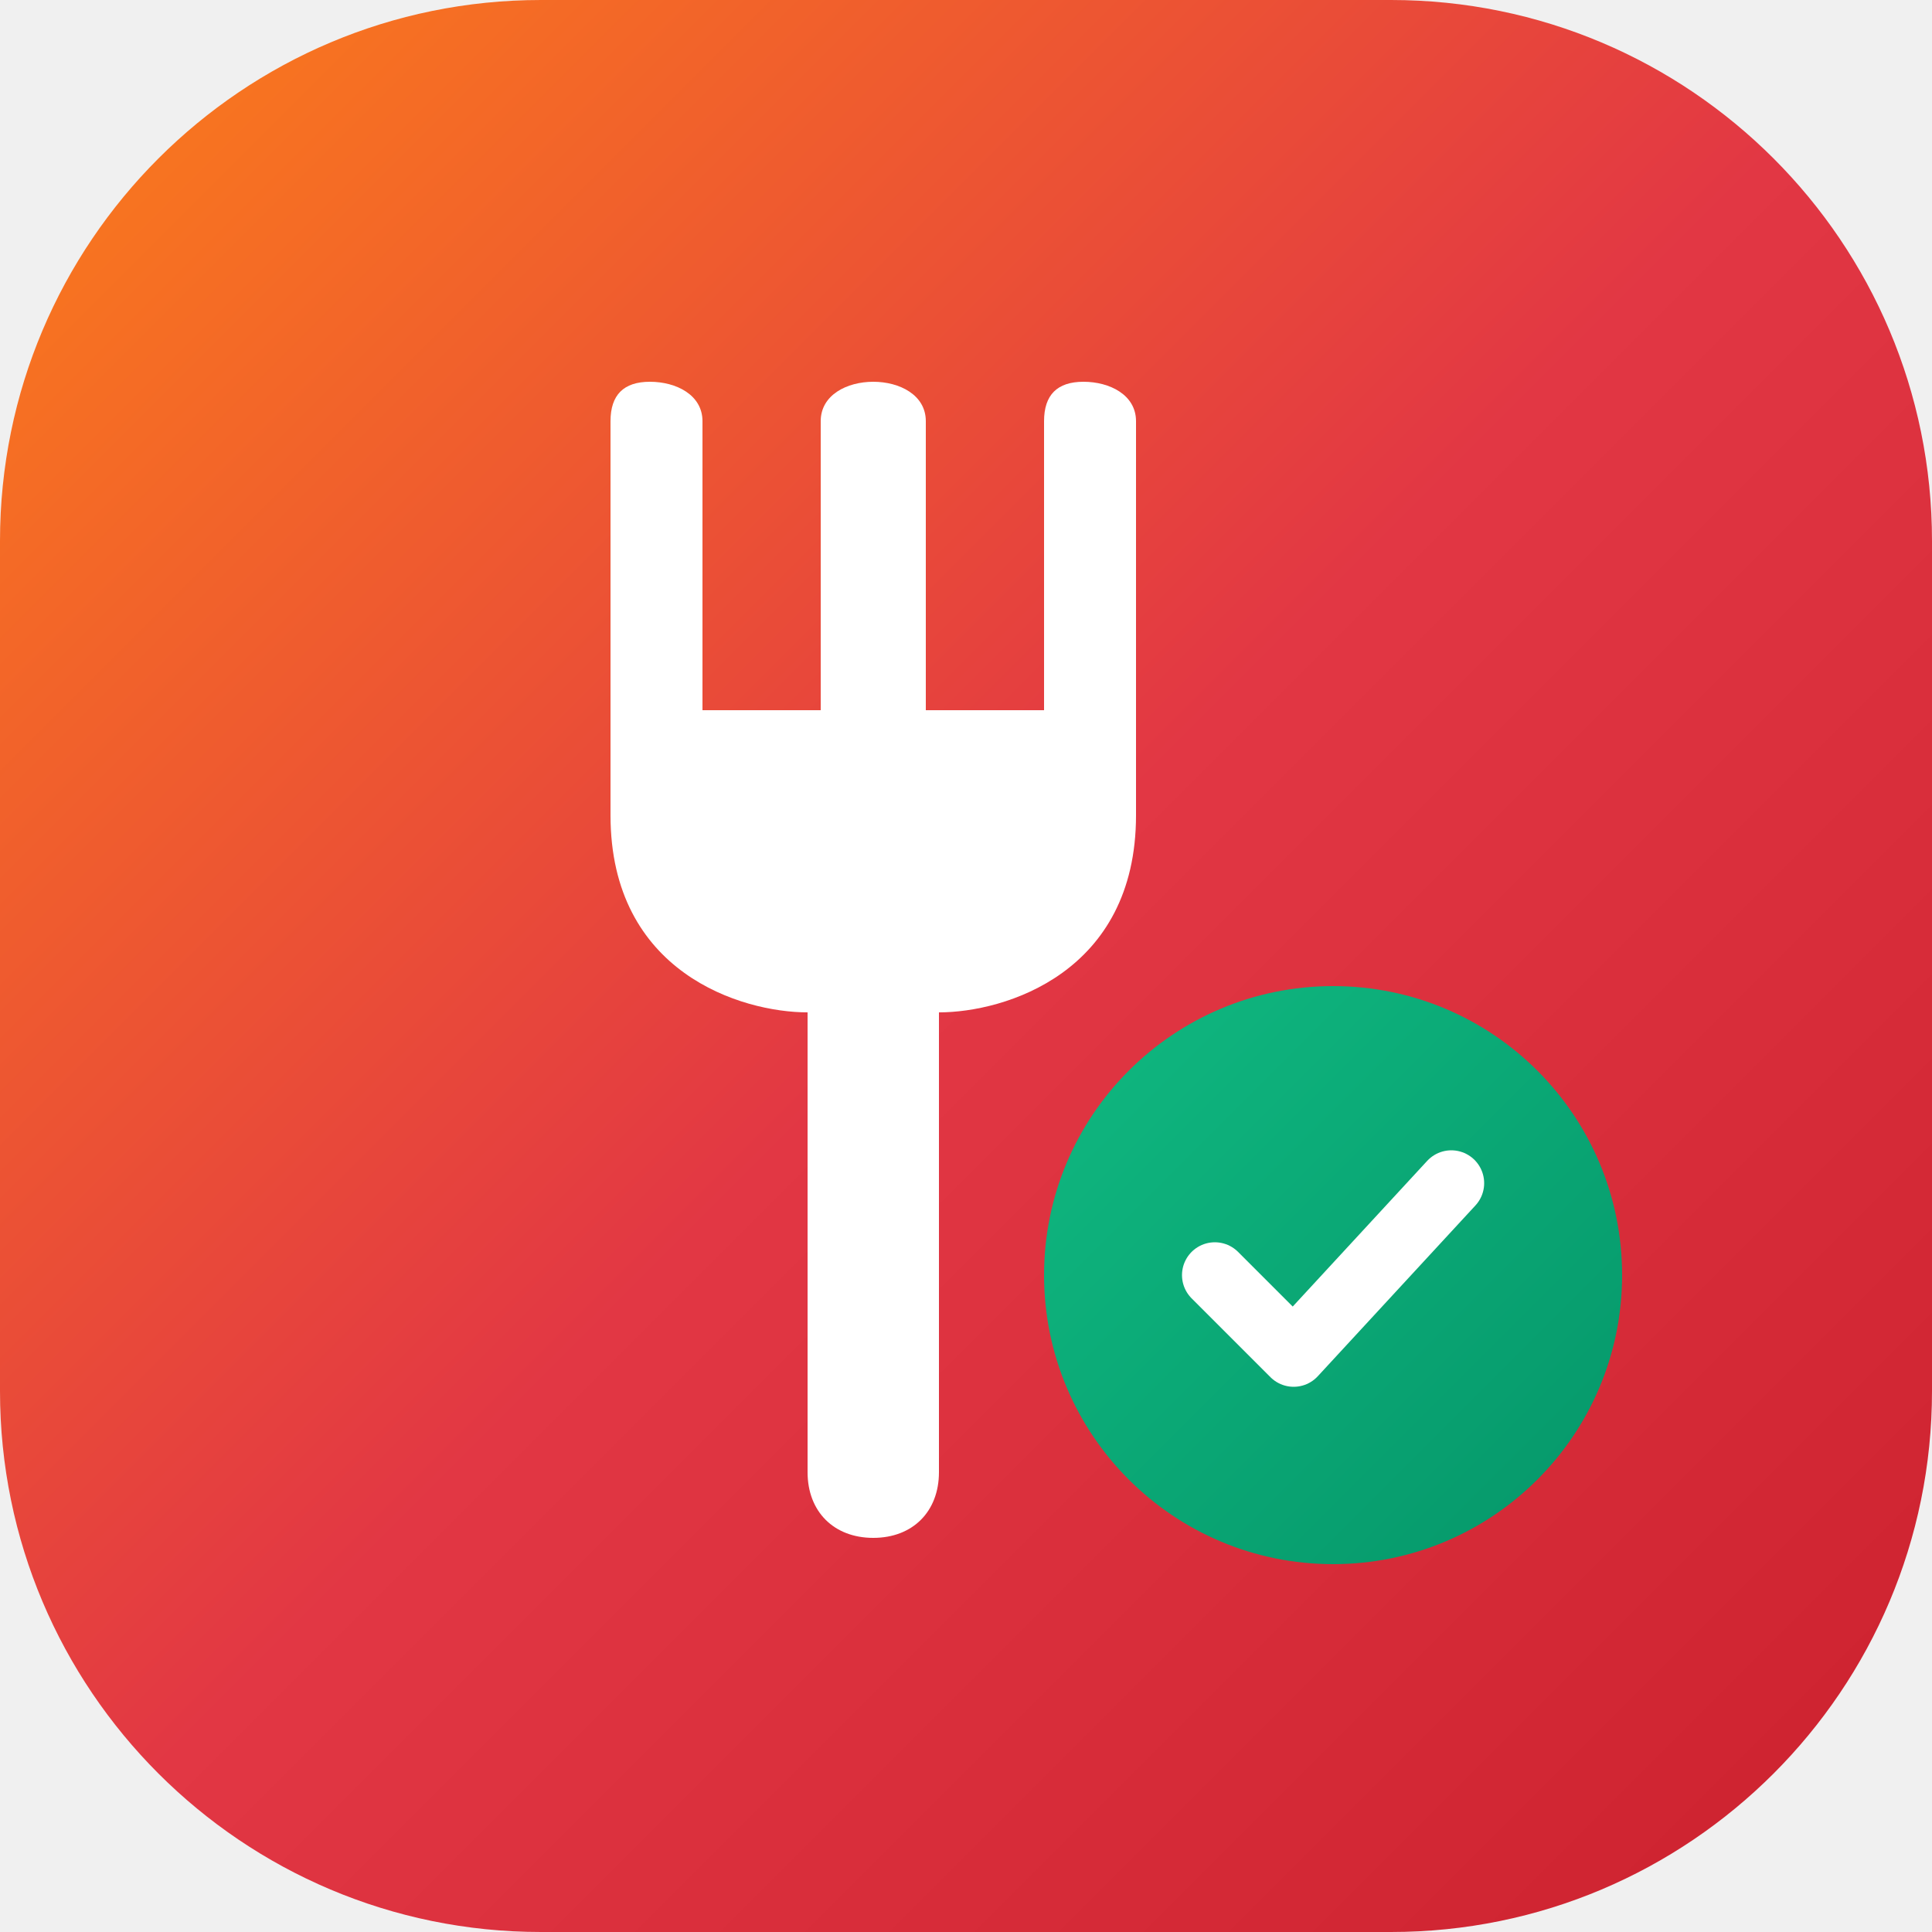
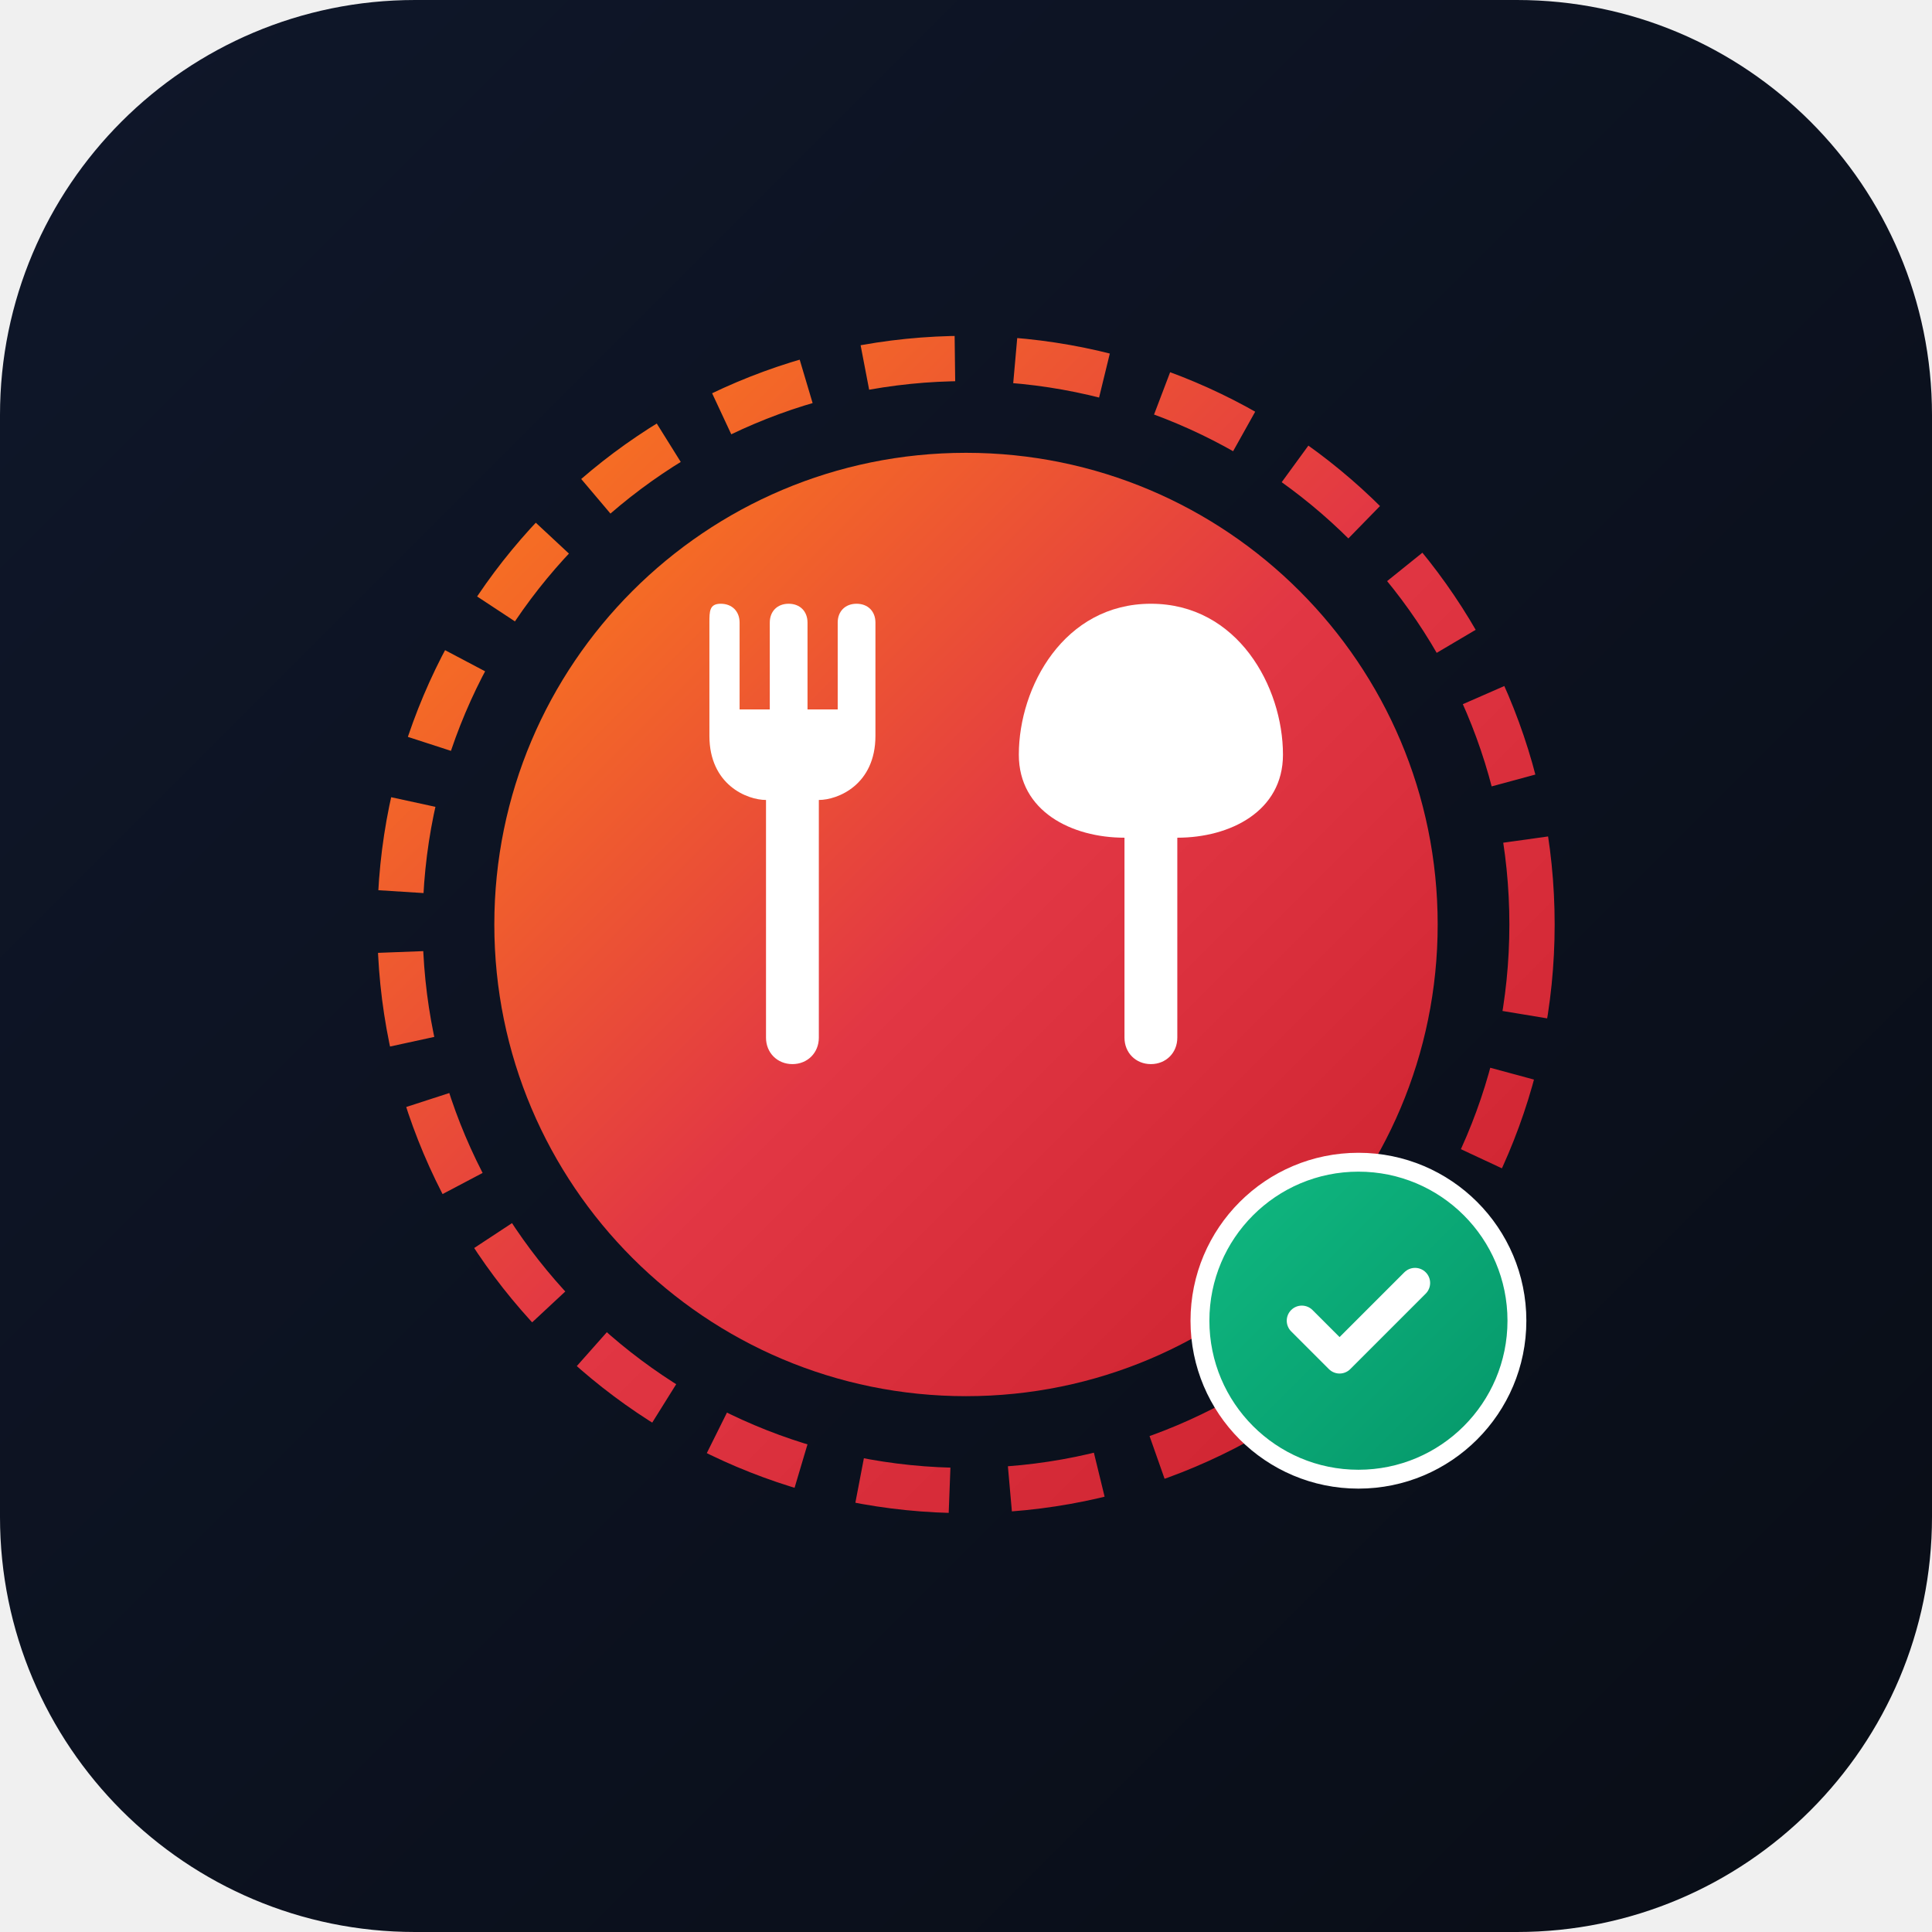
- <svg xmlns="http://www.w3.org/2000/svg" viewBox="0 0 100 100" width="64" height="64">
+ <svg xmlns="http://www.w3.org/2000/svg" viewBox="0 0 512 512" width="512" height="512">
  <defs>
-     <linearGradient id="favGrad" x1="0%" y1="0%" x2="100%" y2="100%">
+     <linearGradient id="bgGrad" x1="0%" y1="0%" x2="100%" y2="100%">
+       <stop offset="0%" stop-color="#0f172a" />
+       <stop offset="100%" stop-color="#090d16" />
+     </linearGradient>
+     <linearGradient id="brandGrad" x1="0%" y1="0%" x2="100%" y2="100%">
      <stop offset="0%" stop-color="#FC8019" />
      <stop offset="50%" stop-color="#E23744" />
      <stop offset="100%" stop-color="#CB202D" />
    </linearGradient>
-     <linearGradient id="favEmerald" x1="0%" y1="0%" x2="100%" y2="100%">
+     <linearGradient id="emeraldGrad" x1="0%" y1="0%" x2="100%" y2="100%">
      <stop offset="0%" stop-color="#10B981" />
      <stop offset="100%" stop-color="#059669" />
    </linearGradient>
  </defs>
-   <rect width="100" height="100" rx="28" fill="url(#favGrad)" />
-   <g transform="translate(18, 15) scale(0.68)" fill="#FFFFFF">
-     <path d="M 20,10 L 20,40 C 20,52 30,55 35,55 L 35,90 C 35,93 37,95 40,95 C 43,95 45,93 45,90 L 45,55 C 50,55 60,52 60,40 L 60,10 C 60,8 58,7 56,7 C 54,7 53,8 53,10 L 53,32 L 44,32 L 44,10 C 44,8 42,7 40,7 C 38,7 36,8 36,10 L 36,32 L 27,32 L 27,10 C 27,8 25,7 23,7 C 21,7 20,8 20,10 Z" />
-     <circle cx="75" cy="75" r="22" fill="url(#favEmerald)" />
-     <path d="M 66,75 L 72,81 L 84,68" fill="none" stroke="#FFFFFF" stroke-width="5" stroke-linecap="round" stroke-linejoin="round" />
+   <rect width="512" height="512" rx="110" fill="url(#bgGrad)" />
+   <circle cx="256" cy="245" r="150" fill="none" stroke="url(#brandGrad)" stroke-width="12" stroke-dasharray="24 16" />
+   <circle cx="256" cy="245" r="125" fill="url(#brandGrad)" />
+   <g fill="#FFFFFF" transform="translate(160, 150)">
+     <path d="M 28 15 L 28 45 C 28 58 38 62 43 62 L 43 125 C 43 129 46 132 50 132 C 54 132 57 129 57 125 L 57 62 C 62 62 72 58 72 45 L 72 15 C 72 12 70 10 67 10 C 64 10 62 12 62 15 L 62 38 L 54 38 L 54 15 C 54 12 52 10 49 10 C 46 10 44 12 44 15 L 44 38 L 36 38 L 36 15 C 36 12 34 10 31 10 C 28 10 28 12 28 15 Z" />
+     <path d="M 145 10 C 122 10 110 32 110 50 C 110 65 124 72 138 72 L 138 125 C 138 129 141 132 145 132 C 149 132 152 129 152 125 L 152 72 C 166 72 180 65 180 50 C 180 32 168 10 145 10 Z" />
+   </g>
+   <g transform="translate(325, 315)">
+     <circle cx="35" cy="35" r="42" fill="url(#emeraldGrad)" stroke="#FFFFFF" stroke-width="5" />
+     <path d="M 20 35 L 30 45 L 50 25" fill="none" stroke="#FFFFFF" stroke-width="8" stroke-linecap="round" stroke-linejoin="round" />
  </g>
</svg>
